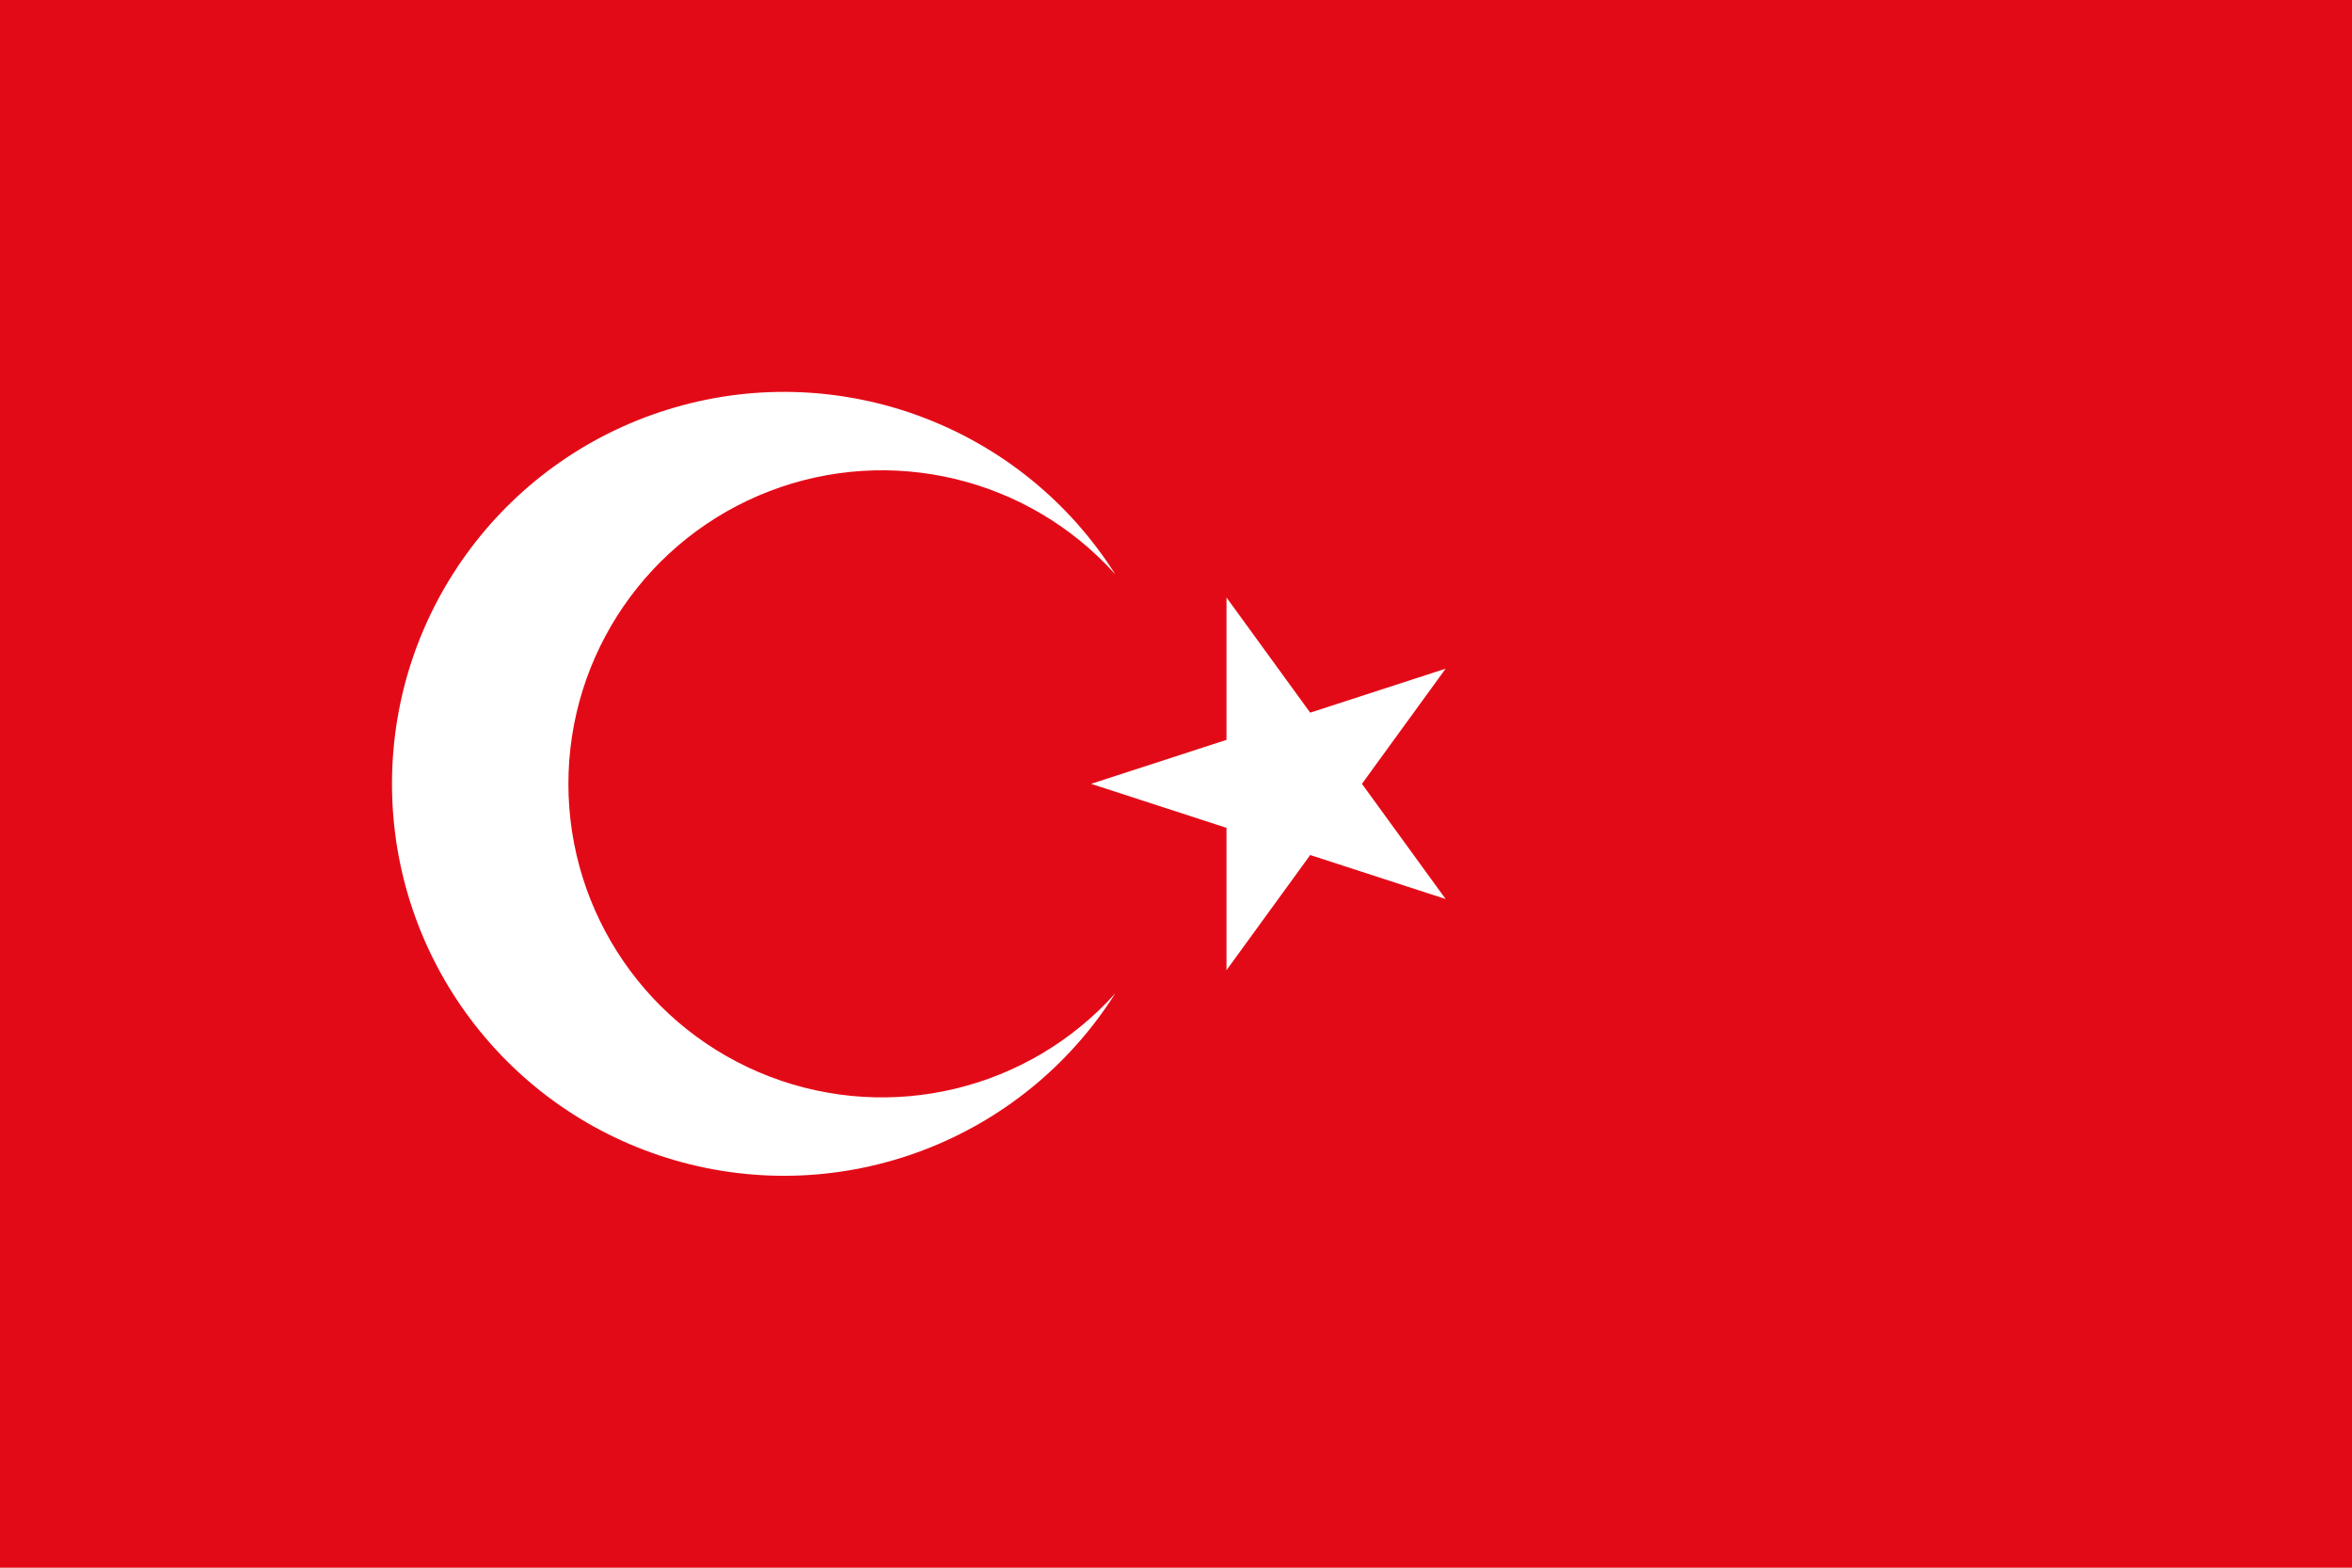
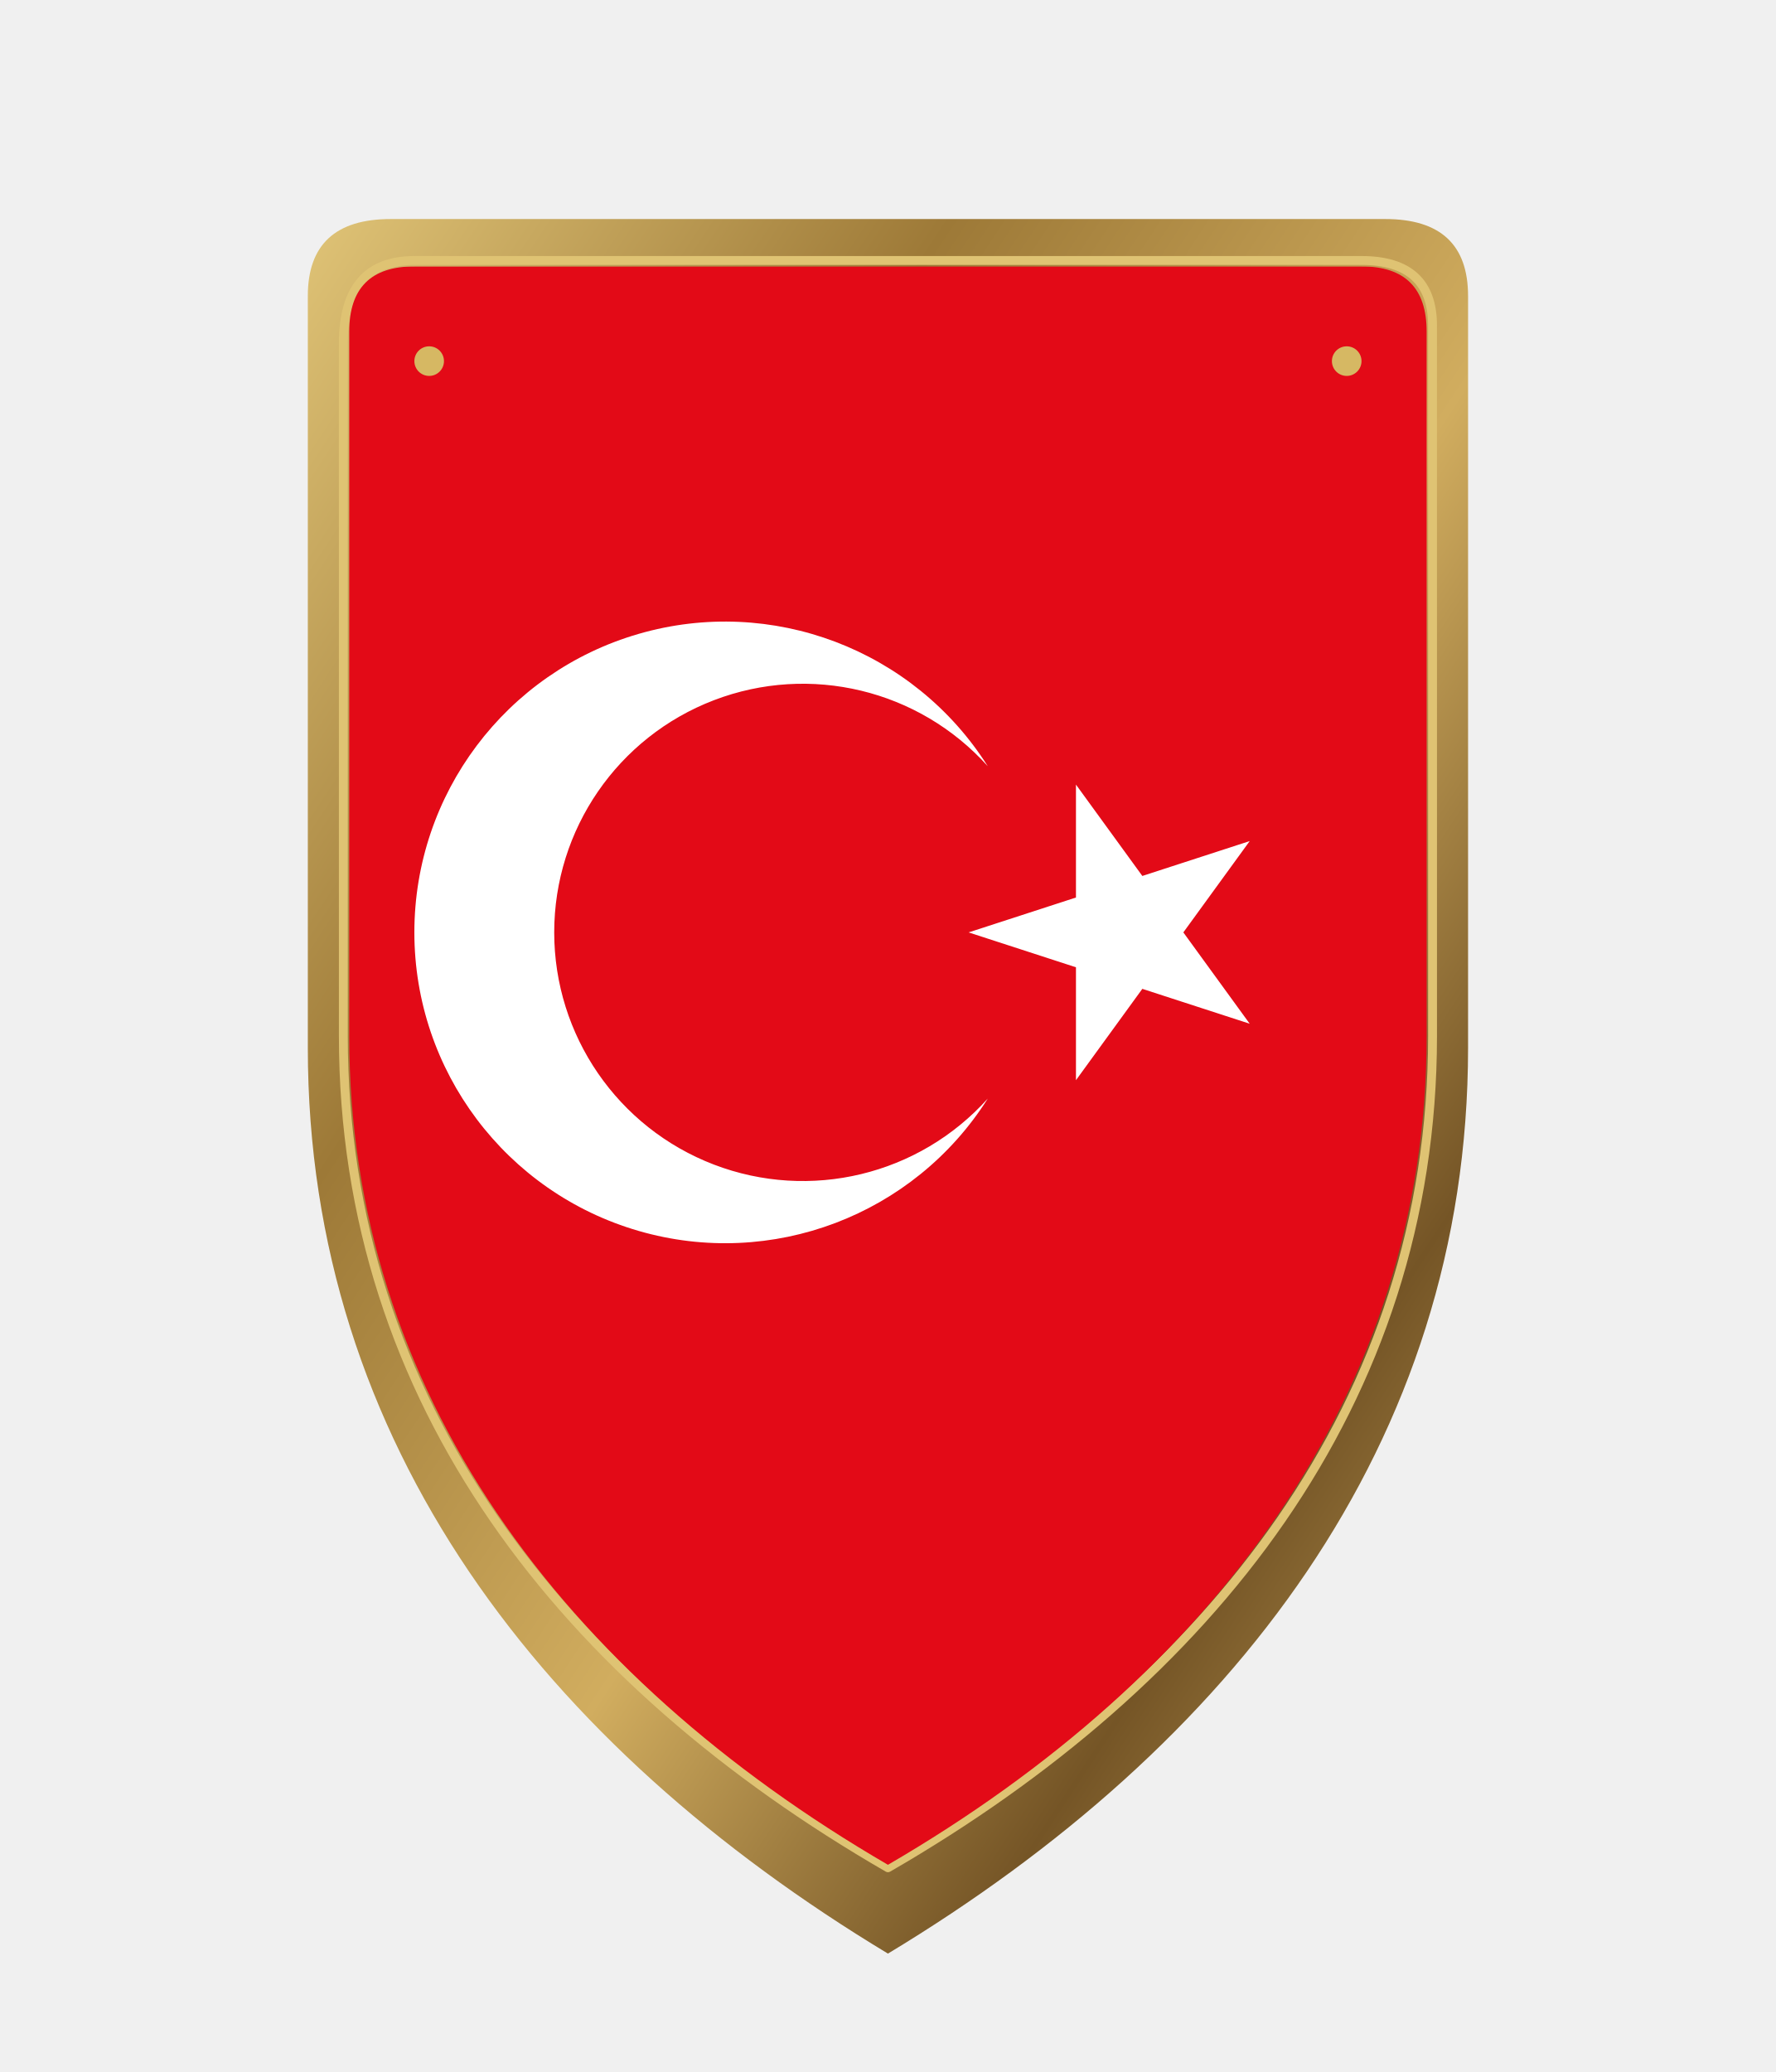
- <svg xmlns="http://www.w3.org/2000/svg" width="1200" height="800" viewBox="0 -30000 90000 60000">
-   <path fill="#e30a17" d="m0-30000h90000v60000H0z" />
-   <path fill="#fff" d="m41750 0 13568-4408-8386 11541V-7133l8386 11541zm925 8021a15000 15000 0 1 1 0-16042 12000 12000 0 1 0 0 16042z" />
+ <svg xmlns="http://www.w3.org/2000/svg" viewBox="0 0 600 700" width="600" height="700">
+   <defs>
+     <g id="emblem">
+       <path fill="#fff" d="m41750 0 13568-4408-8386 11541V-7133l8386 11541zm925 8021a15000 15000 0 1 1 0-16042 12000 12000 0 1 0 0 16042z" />
+     </g>
+     <linearGradient id="antique-brass" x1="0%" y1="0%" x2="100%" y2="100%">
+       <stop offset="0%" stop-color="#e0c477" />
+       <stop offset="28%" stop-color="#9d7937" />
+       <stop offset="55%" stop-color="#d1ad5f" />
+       <stop offset="78%" stop-color="#755526" />
+       <stop offset="100%" stop-color="#c9a85d" />
+     </linearGradient>
+     <linearGradient id="dark-edge" x1="0%" y1="0%" x2="0%" y2="100%">
+       <stop offset="0%" stop-color="#40392f" />
+       <stop offset="100%" stop-color="#171916" />
+     </linearGradient>
+     <clipPath id="shield-clip">
+       <path d="         M 118 112         Q 118 90 140 90         L 460 90         Q 482 90 482 112         L 482 350         C 482 470 410 566 300 630         C 190 566 118 470 118 350         Z" />
+     </clipPath>
+   </defs>
+   <g id="shield" filter="url(#shield-shadow)">
+     <path id="shield-outer" d="             M 104 100             Q 104 74 132 74             L 468 74             Q 496 74 496 100             L 496 354             C 496 488 416 590 300 660             C 184 590 104 488 104 354             Z" fill="url(#antique-brass)" stroke="#3b2b16" stroke-width="0" stroke-linejoin="round" />
+     <path id="shield-recess" d="             M 116 116             Q 116 88 140 88             L 460 88             Q 484 88 484 110             L 484 350             C 484 474 409 568 300 631             C 191 568 116 474 116 350             Z" fill="#00000000" stroke="#dfc373" stroke-width="3" stroke-linejoin="round" />
+     <g id="flag-art" clip-path="url(#shield-clip)" filter="url(#paper-grain)">
+       <rect x="100" y="90" width="400" height="540" fill="#e30a17" />
+       <use href="#emblem" x="5000" y="45000" transform="scale(.007)" />
+     </g>
+     <g fill="#d6b863" stroke="#4b351a" stroke-width="0">
+       <circle cx="145" cy="122" r="5" />
+       <circle cx="455" cy="122" r="5" />
+     </g>
+   </g>
</svg>
